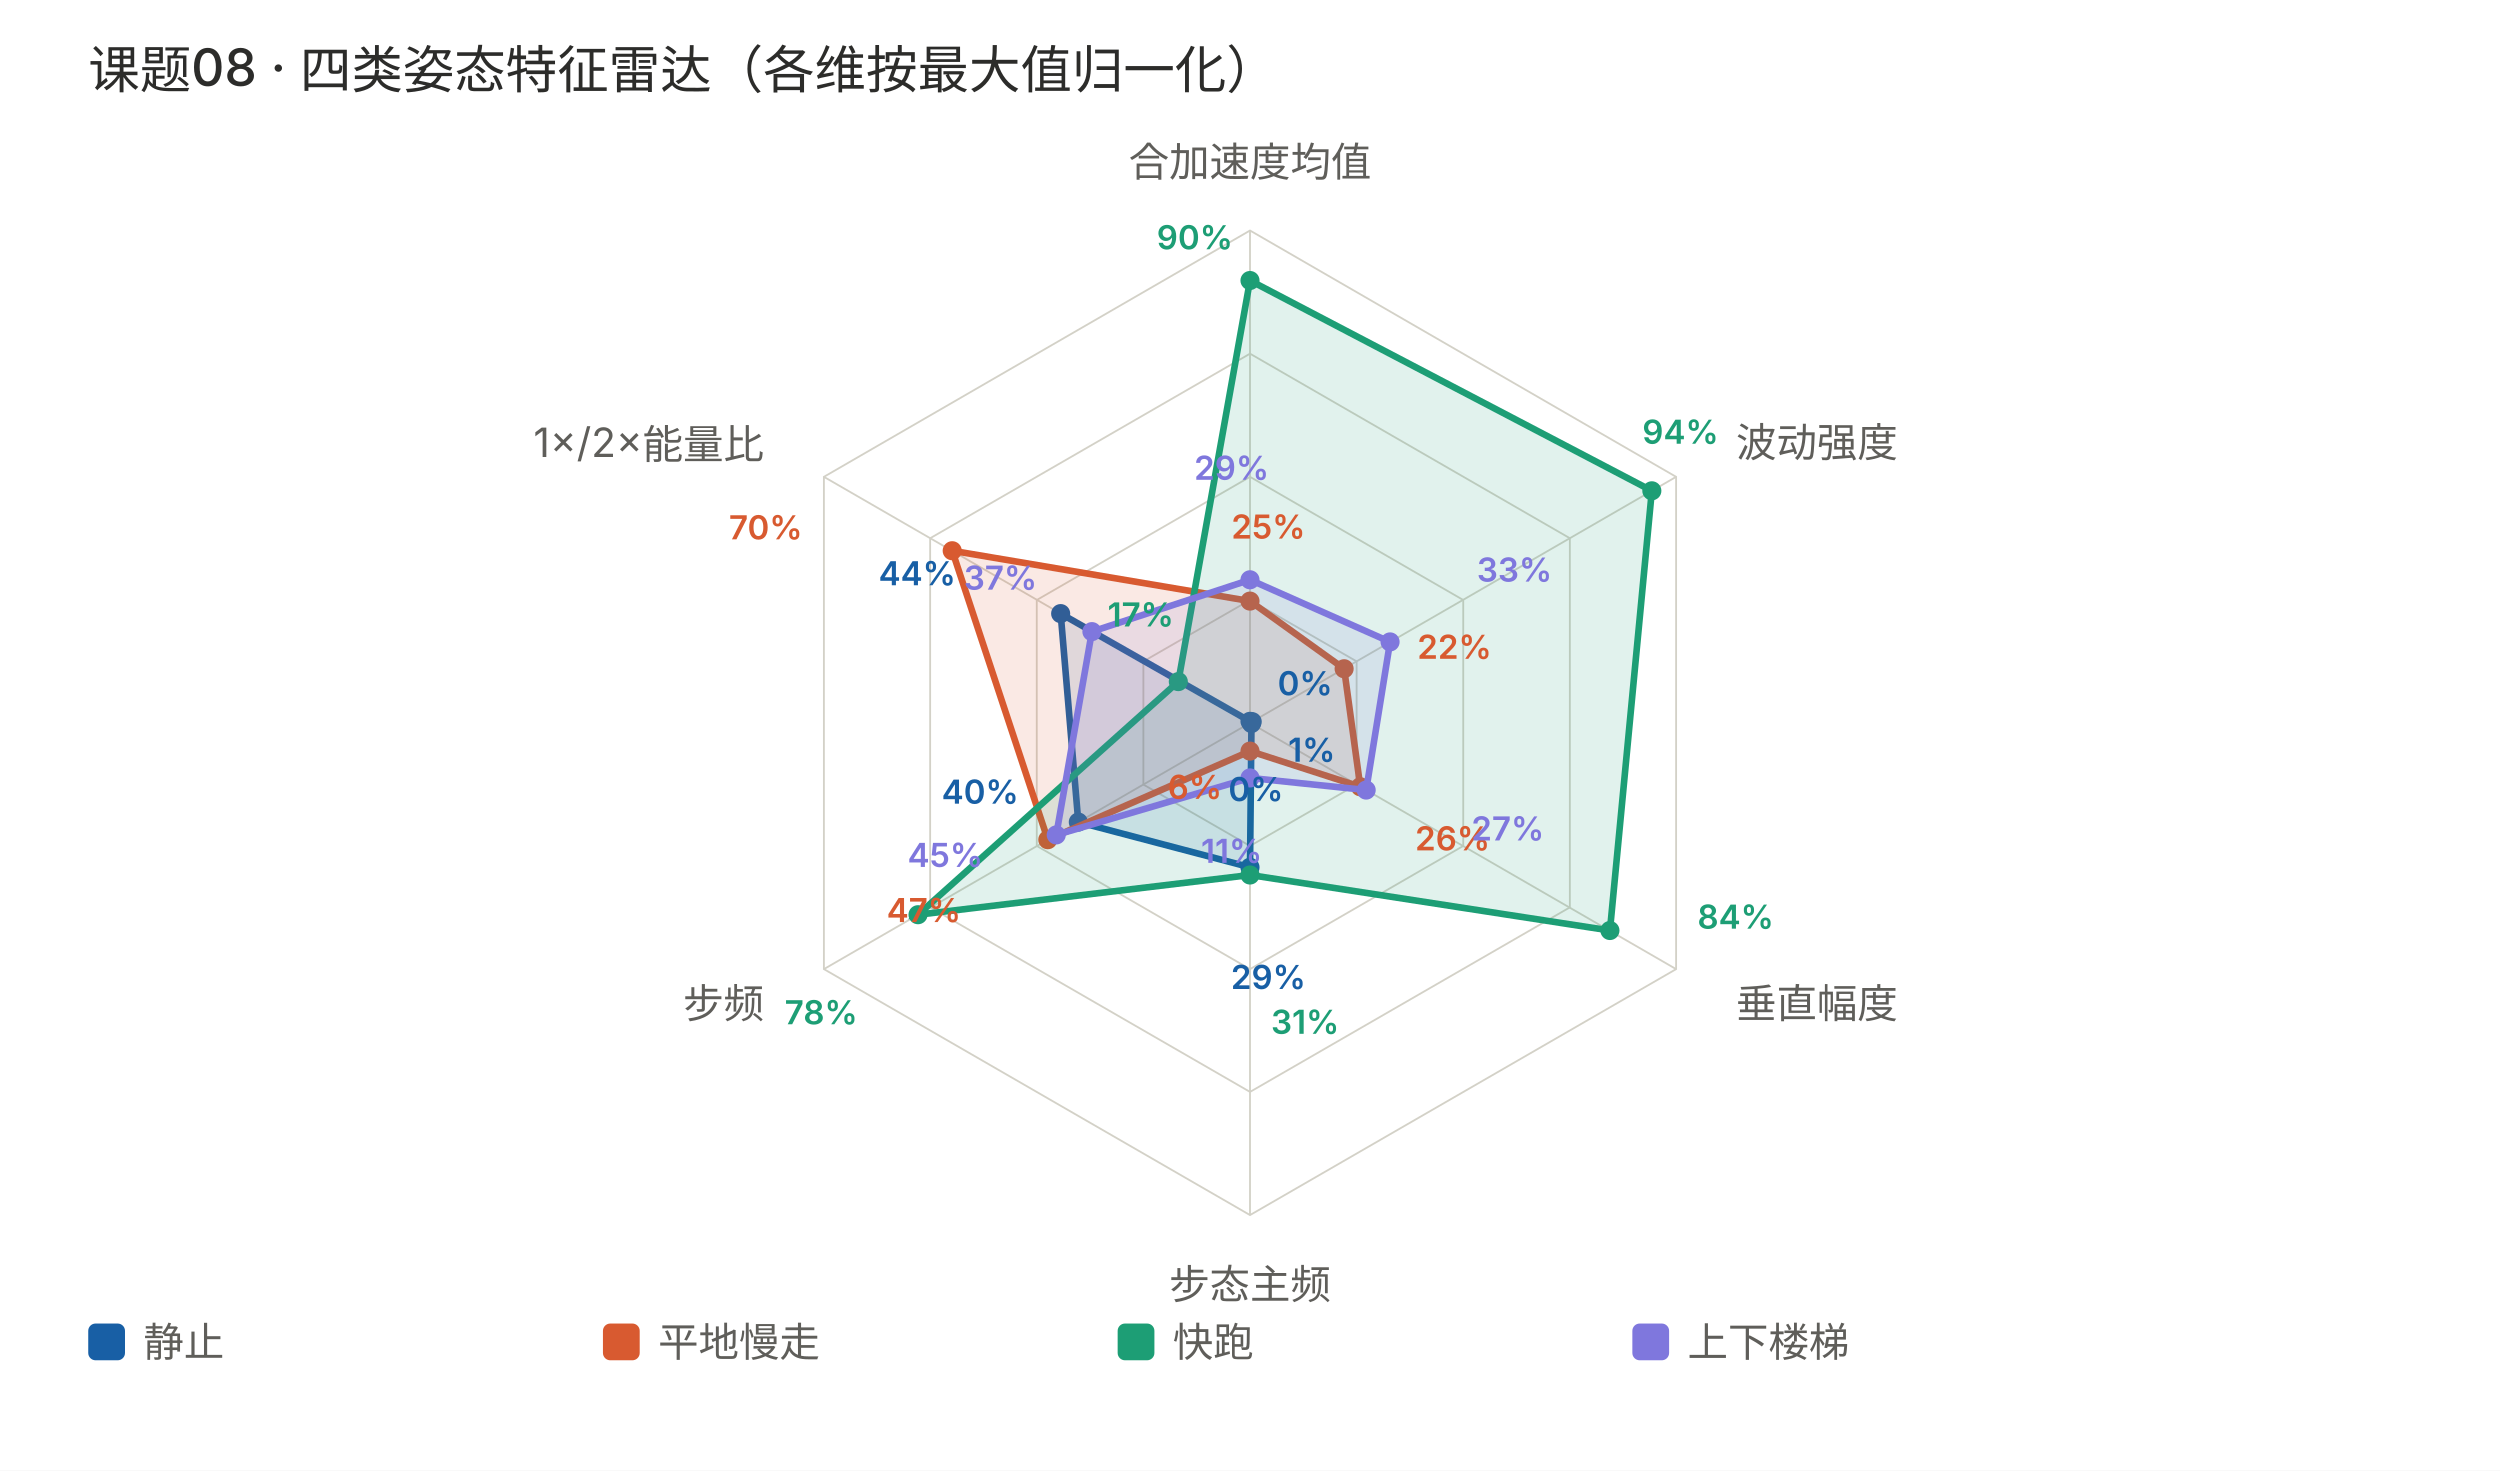
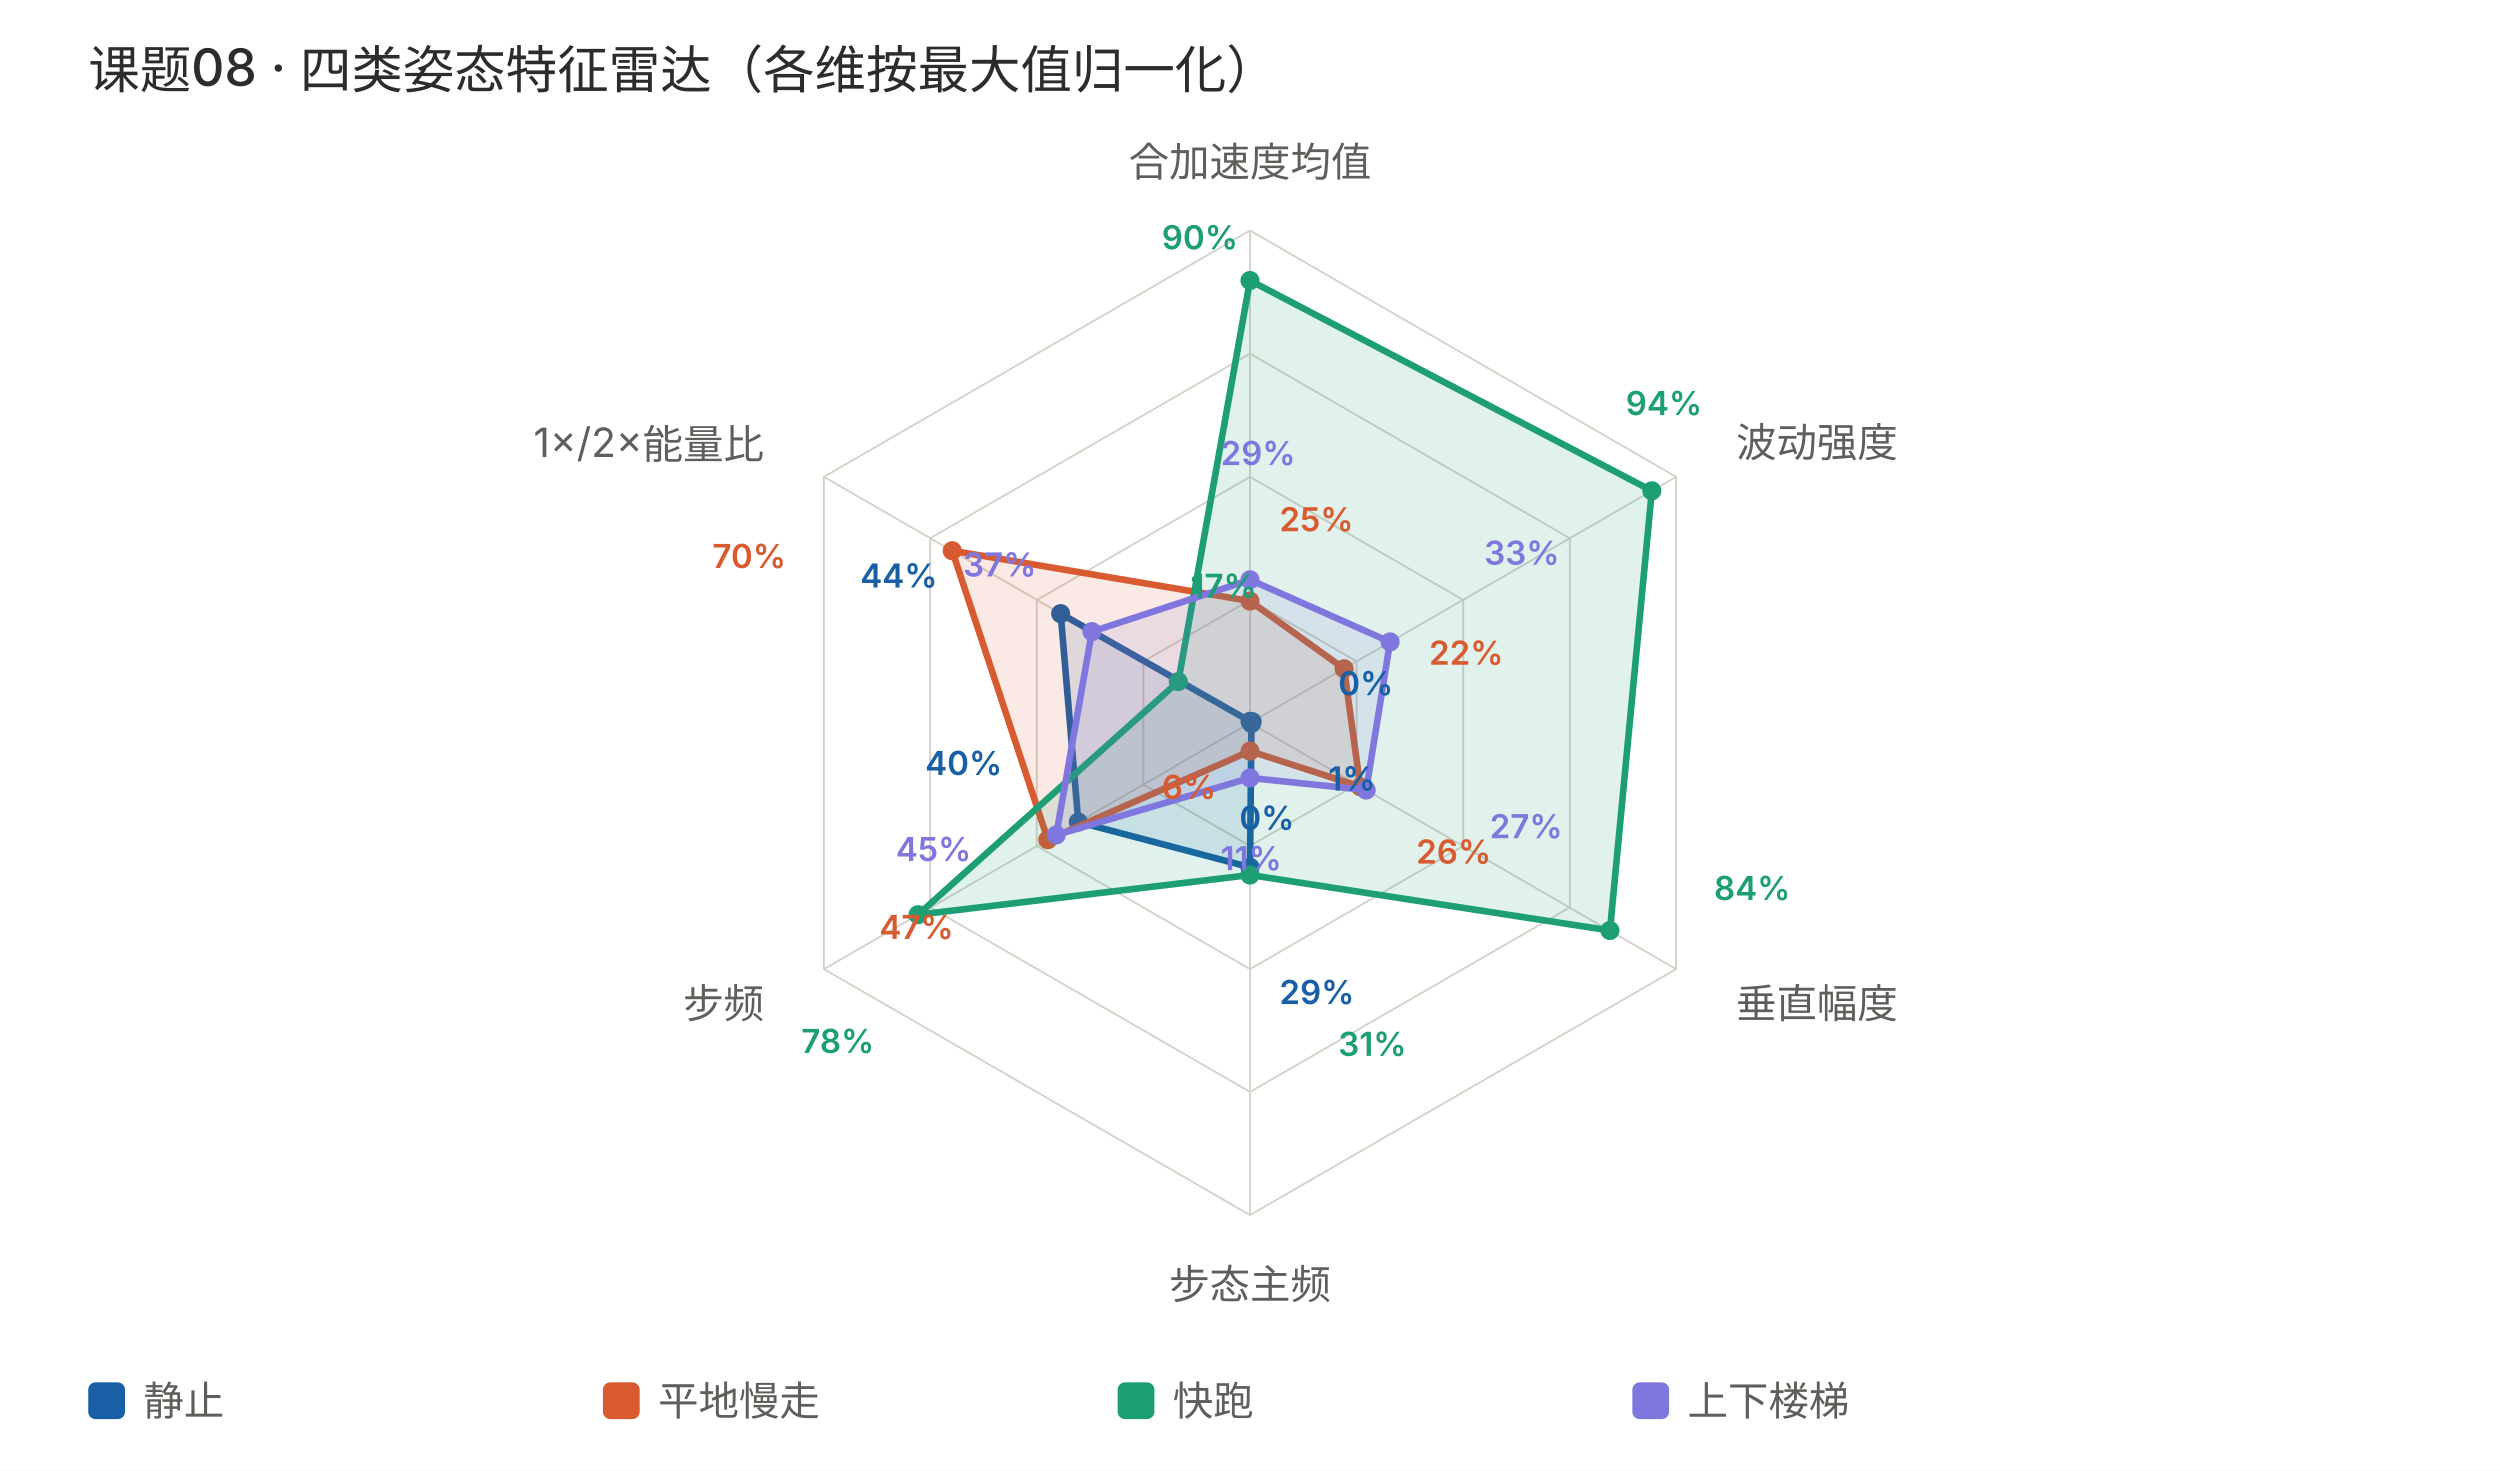
<svg xmlns="http://www.w3.org/2000/svg" viewBox="0 0 680 400" width="100%" role="img">
  <rect width="680" height="400" fill="#FFFFFF" />
  <g font-family="system-ui, -apple-system, Segoe UI, Microsoft YaHei, sans-serif">
    <text x="24" y="24" font-size="14" font-weight="500" fill="#2C2C2A">课题08 · 四类姿态特征雷达（各维按最大值归一化）</text>
    <polygon points="340.0,163.2 369.0,179.9 369.0,213.4 340.0,230.1 311.0,213.4 311.0,179.9" fill="none" stroke="#D3D1C7" stroke-width="0.5" />
    <polygon points="340.0,129.7 398.0,163.2 398.0,230.1 340.0,263.6 282.0,230.1 282.0,163.2" fill="none" stroke="#D3D1C7" stroke-width="0.5" />
    <polygon points="340.0,96.2 427.0,146.4 427.0,246.8 340.0,297.0 253.0,246.8 253.0,146.4" fill="none" stroke="#D3D1C7" stroke-width="0.5" />
    <polygon points="340.0,62.7 455.9,129.7 455.9,263.6 340.0,330.5 224.1,263.6 224.1,129.7" fill="none" stroke="#D3D1C7" stroke-width="0.5" />
    <line x1="340.0" y1="196.628" x2="340.0" y2="62.7" stroke="#D3D1C7" stroke-width="0.5" />
    <text x="340.0" y="48.0" font-size="11" fill="#5F5E5A" text-anchor="middle">合加速度均值</text>
    <line x1="340.0" y1="196.628" x2="455.9" y2="129.7" stroke="#D3D1C7" stroke-width="0.5" />
    <text x="472.2" y="124.3" font-size="11" fill="#5F5E5A" text-anchor="start">波动强度</text>
    <line x1="340.0" y1="196.628" x2="455.9" y2="263.6" stroke="#D3D1C7" stroke-width="0.5" />
    <text x="472.2" y="276.9" font-size="11" fill="#5F5E5A" text-anchor="start">垂直幅度</text>
    <line x1="340.0" y1="196.628" x2="340.0" y2="330.5" stroke="#D3D1C7" stroke-width="0.5" />
    <text x="340.0" y="353.3" font-size="11" fill="#5F5E5A" text-anchor="middle">步态主频</text>
    <line x1="340.0" y1="196.628" x2="224.1" y2="263.6" stroke="#D3D1C7" stroke-width="0.5" />
    <text x="207.8" y="276.9" font-size="11" fill="#5F5E5A" text-anchor="end">步频</text>
    <line x1="340.0" y1="196.628" x2="224.1" y2="129.7" stroke="#D3D1C7" stroke-width="0.5" />
    <text x="207.8" y="124.3" font-size="11" fill="#5F5E5A" text-anchor="end">1×/2×能量比</text>
    <polygon points="340.0,196.2 340.6,196.3 340.4,196.8 340.0,235.9 293.3,223.6 288.5,166.9" fill="#185FA5" fill-opacity="0.13" stroke="#185FA5" stroke-width="1.8" />
    <circle cx="340.0" cy="196.2" r="2.6" fill="#185FA5" />
    <circle cx="340.6" cy="196.3" r="2.6" fill="#185FA5" />
    <circle cx="340.4" cy="196.8" r="2.6" fill="#185FA5" />
    <circle cx="340.0" cy="235.9" r="2.6" fill="#185FA5" />
    <circle cx="293.3" cy="223.6" r="2.6" fill="#185FA5" />
    <circle cx="288.5" cy="166.9" r="2.6" fill="#185FA5" />
    <polygon points="340.0,163.5 365.6,181.9 370.0,214.0 340.0,204.3 285.0,228.4 259.0,149.8" fill="#D85A30" fill-opacity="0.13" stroke="#D85A30" stroke-width="1.8" />
    <circle cx="340.0" cy="163.5" r="2.6" fill="#D85A30" />
    <circle cx="365.6" cy="181.9" r="2.6" fill="#D85A30" />
    <circle cx="370.0" cy="214.0" r="2.6" fill="#D85A30" />
    <circle cx="340.0" cy="204.3" r="2.6" fill="#D85A30" />
    <circle cx="285.0" cy="228.4" r="2.6" fill="#D85A30" />
    <circle cx="259.0" cy="149.8" r="2.6" fill="#D85A30" />
    <polygon points="340.0,76.3 449.3,133.5 437.9,253.1 340.0,238.0 249.7,248.8 320.5,185.4" fill="#1D9E75" fill-opacity="0.13" stroke="#1D9E75" stroke-width="1.8" />
    <circle cx="340.0" cy="76.3" r="2.6" fill="#1D9E75" />
    <circle cx="449.3" cy="133.5" r="2.6" fill="#1D9E75" />
    <circle cx="437.9" cy="253.1" r="2.6" fill="#1D9E75" />
    <circle cx="340.0" cy="238.0" r="2.6" fill="#1D9E75" />
    <circle cx="249.7" cy="248.8" r="2.6" fill="#1D9E75" />
    <circle cx="320.5" cy="185.4" r="2.6" fill="#1D9E75" />
    <polygon points="340.0,157.7 378.1,174.6 371.6,214.9 340.0,211.6 287.3,227.1 297.0,171.8" fill="#7F77DD" fill-opacity="0.13" stroke="#7F77DD" stroke-width="1.8" />
    <circle cx="340.0" cy="157.7" r="2.6" fill="#7F77DD" />
    <circle cx="378.1" cy="174.6" r="2.6" fill="#7F77DD" />
    <circle cx="371.6" cy="214.9" r="2.6" fill="#7F77DD" />
    <circle cx="340.0" cy="211.6" r="2.6" fill="#7F77DD" />
    <circle cx="287.3" cy="227.1" r="2.6" fill="#7F77DD" />
    <circle cx="297.0" cy="171.8" r="2.6" fill="#7F77DD" />
-     <text x="355.0" y="189.1" font-size="9" fill="#185FA5" font-weight="600" text-anchor="middle">0%</text>
-     <text x="356.8" y="207.2" font-size="9" fill="#185FA5" font-weight="600" text-anchor="middle">1%</text>
-     <text x="341.6" y="217.9" font-size="9" fill="#185FA5" font-weight="600" text-anchor="middle">0%</text>
-     <text x="345.0" y="269.0" font-size="9" fill="#185FA5" font-weight="600" text-anchor="middle">29%</text>
-     <text x="277.1" y="218.6" font-size="9" fill="#185FA5" font-weight="600" text-anchor="end">40%</text>
-     <text x="260.0" y="159.2" font-size="9" fill="#185FA5" font-weight="600" text-anchor="end">44%</text>
-     <text x="345.0" y="146.5" font-size="9" fill="#D85A30" font-weight="600" text-anchor="middle">25%</text>
-     <text x="385.5" y="179.2" font-size="9" fill="#D85A30" font-weight="600" text-anchor="start">22%</text>
-     <text x="384.9" y="231.3" font-size="9" fill="#D85A30" font-weight="600" text-anchor="start">26%</text>
-     <text x="325.0" y="217.3" font-size="9" fill="#D85A30" font-weight="600" text-anchor="middle">6%</text>
-     <text x="261.4" y="250.8" font-size="9" fill="#D85A30" font-weight="600" text-anchor="end">47%</text>
-     <text x="218.3" y="146.7" font-size="9" fill="#D85A30" font-weight="600" text-anchor="end">70%</text>
-     <text x="325.0" y="67.8" font-size="9" fill="#1D9E75" font-weight="600" text-anchor="middle">90%</text>
-     <text x="446.7" y="120.7" font-size="9" fill="#1D9E75" font-weight="600" text-anchor="start">94%</text>
-     <text x="461.7" y="252.6" font-size="9" fill="#1D9E75" font-weight="600" text-anchor="start">84%</text>
-     <text x="355.0" y="281.2" font-size="9" fill="#1D9E75" font-weight="600" text-anchor="middle">31%</text>
-     <text x="233.3" y="278.6" font-size="9" fill="#1D9E75" font-weight="600" text-anchor="end">78%</text>
-     <text x="319.3" y="170.4" font-size="9" fill="#1D9E75" font-weight="600" text-anchor="end">17%</text>
-     <text x="335.0" y="130.5" font-size="9" fill="#7F77DD" font-weight="600" text-anchor="middle">29%</text>
-     <text x="401.7" y="158.2" font-size="9" fill="#7F77DD" font-weight="600" text-anchor="start">33%</text>
-     <text x="400.2" y="228.6" font-size="9" fill="#7F77DD" font-weight="600" text-anchor="start">27%</text>
-     <text x="335.0" y="234.7" font-size="9" fill="#7F77DD" font-weight="600" text-anchor="middle">11%</text>
-     <text x="267.4" y="235.8" font-size="9" fill="#7F77DD" font-weight="600" text-anchor="end">45%</text>
-     <text x="282.1" y="160.4" font-size="9" fill="#7F77DD" font-weight="600" text-anchor="end">37%</text>
-     <rect x="24" y="360" width="10" height="10" rx="2" fill="#185FA5" />
-     <text x="39" y="369" font-size="11" fill="#5F5E5A">静止</text>
-     <rect x="164" y="360" width="10" height="10" rx="2" fill="#D85A30" />
-     <text x="179" y="369" font-size="11" fill="#5F5E5A">平地慢走</text>
-     <rect x="304" y="360" width="10" height="10" rx="2" fill="#1D9E75" />
-     <text x="319" y="369" font-size="11" fill="#5F5E5A">快跑</text>
-     <rect x="444" y="360" width="10" height="10" rx="2" fill="#7F77DD" />
-     <text x="459" y="369" font-size="11" fill="#5F5E5A">上下楼梯</text>
+     <text x="364.0" y="189.1" font-size="9" fill="#185FA5" font-weight="600" text-anchor="start">0%</text>
+     <text x="361.3" y="215.0" font-size="9" fill="#185FA5" font-weight="600" text-anchor="start">1%</text>
+     <text x="337.1" y="225.7" font-size="9" fill="#185FA5" font-weight="600" text-anchor="start">0%</text>
+     <text x="348.0" y="273.1" font-size="9" fill="#185FA5" font-weight="600" text-anchor="start">29%</text>
+     <text x="272.6" y="210.8" font-size="9" fill="#185FA5" font-weight="600" text-anchor="end">40%</text>
+     <text x="255.0" y="159.8" font-size="9" fill="#185FA5" font-weight="600" text-anchor="end">44%</text>
+     <text x="348.0" y="144.5" font-size="9" fill="#D85A30" font-weight="600" text-anchor="start">25%</text>
+     <text x="388.7" y="180.8" font-size="9" fill="#D85A30" font-weight="600" text-anchor="start">22%</text>
+     <text x="385.2" y="234.9" font-size="9" fill="#D85A30" font-weight="600" text-anchor="start">26%</text>
+     <text x="316.0" y="217.3" font-size="9" fill="#D85A30" font-weight="600" text-anchor="start">6%</text>
+     <text x="259.4" y="255.4" font-size="9" fill="#D85A30" font-weight="600" text-anchor="end">47%</text>
+     <text x="213.8" y="154.5" font-size="9" fill="#D85A30" font-weight="600" text-anchor="end">70%</text>
+     <text x="316.0" y="67.8" font-size="9" fill="#1D9E75" font-weight="600" text-anchor="start">90%</text>
+     <text x="442.2" y="112.9" font-size="9" fill="#1D9E75" font-weight="600" text-anchor="start">94%</text>
+     <text x="466.2" y="244.8" font-size="9" fill="#1D9E75" font-weight="600" text-anchor="start">84%</text>
+     <text x="364.0" y="287.2" font-size="9" fill="#1D9E75" font-weight="600" text-anchor="start">31%</text>
+     <text x="237.8" y="286.4" font-size="9" fill="#1D9E75" font-weight="600" text-anchor="end">78%</text>
+     <text x="323.8" y="162.6" font-size="9" fill="#1D9E75" font-weight="600" text-anchor="start">17%</text>
+     <text x="332.0" y="126.5" font-size="9" fill="#7F77DD" font-weight="600" text-anchor="start">29%</text>
+     <text x="403.7" y="153.6" font-size="9" fill="#7F77DD" font-weight="600" text-anchor="start">33%</text>
+     <text x="405.2" y="228.0" font-size="9" fill="#7F77DD" font-weight="600" text-anchor="start">27%</text>
+     <text x="332.0" y="236.7" font-size="9" fill="#7F77DD" font-weight="600" text-anchor="start">11%</text>
+     <text x="264.2" y="234.2" font-size="9" fill="#7F77DD" font-weight="600" text-anchor="end">45%</text>
+     <text x="281.9" y="156.8" font-size="9" fill="#7F77DD" font-weight="600" text-anchor="end">37%</text>
+     <rect x="24" y="376" width="10" height="10" rx="2" fill="#185FA5" />
+     <text x="39" y="385" font-size="11" fill="#5F5E5A">静止</text>
+     <rect x="164" y="376" width="10" height="10" rx="2" fill="#D85A30" />
+     <text x="179" y="385" font-size="11" fill="#5F5E5A">平地慢走</text>
+     <rect x="304" y="376" width="10" height="10" rx="2" fill="#1D9E75" />
+     <text x="319" y="385" font-size="11" fill="#5F5E5A">快跑</text>
+     <rect x="444" y="376" width="10" height="10" rx="2" fill="#7F77DD" />
+     <text x="459" y="385" font-size="11" fill="#5F5E5A">上下楼梯</text>
  </g>
</svg>
